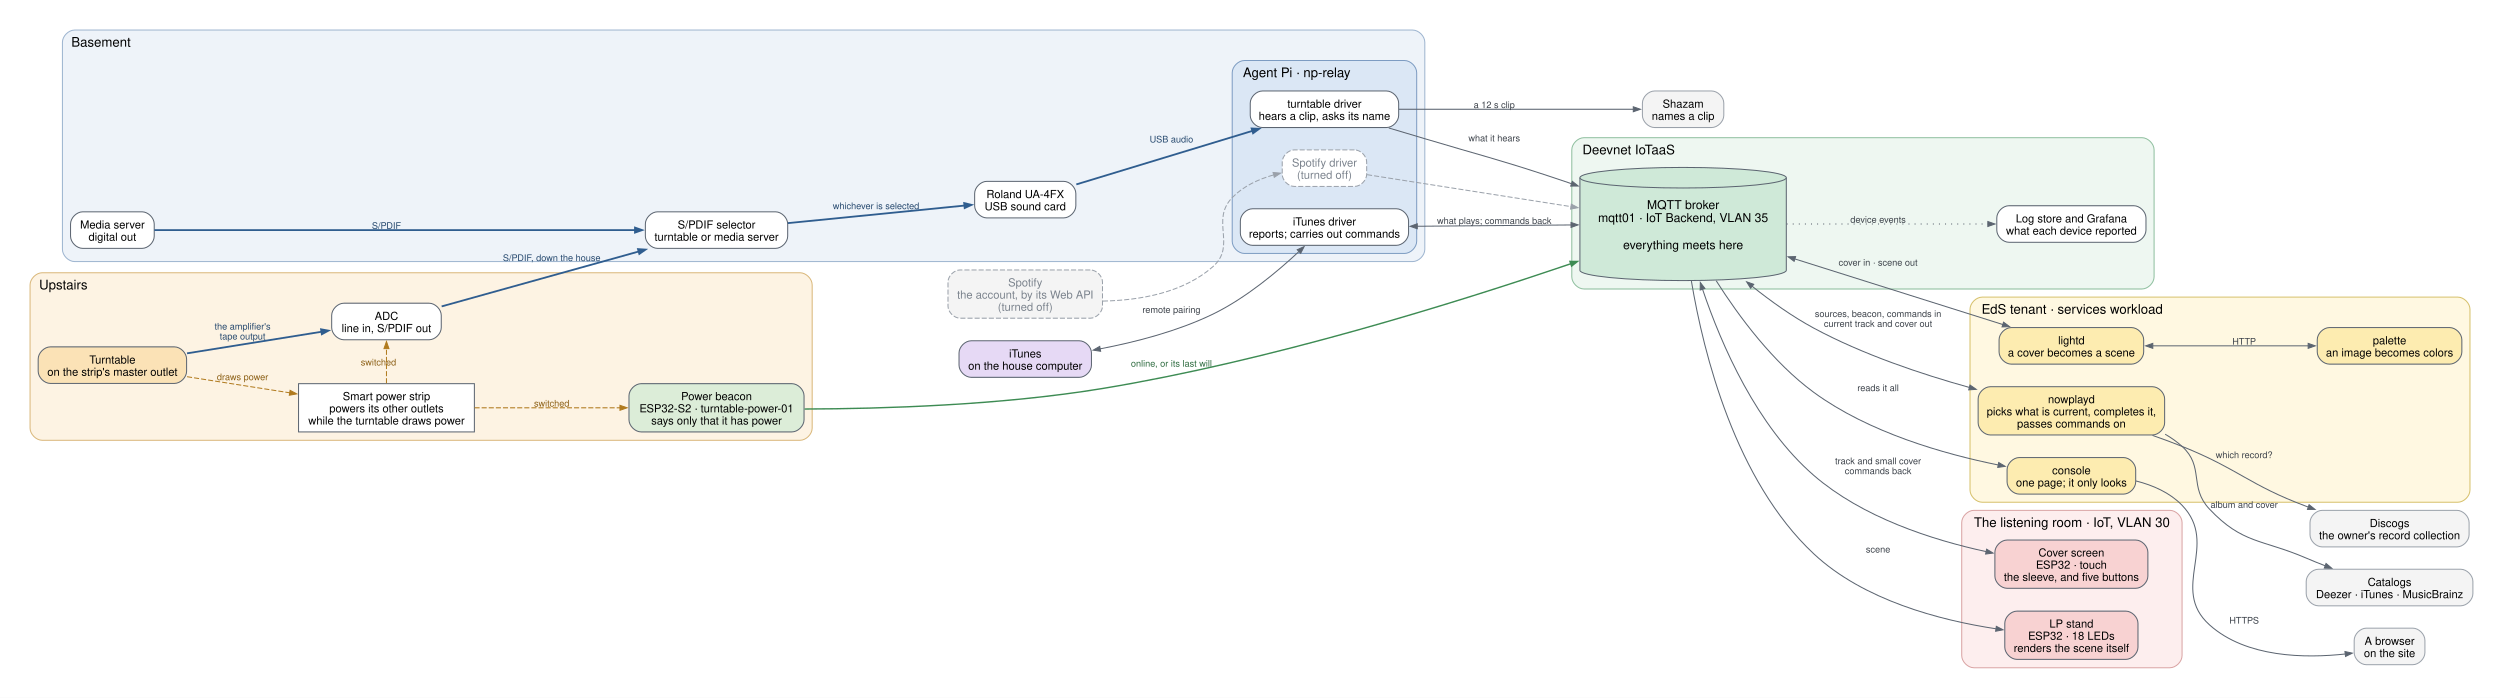
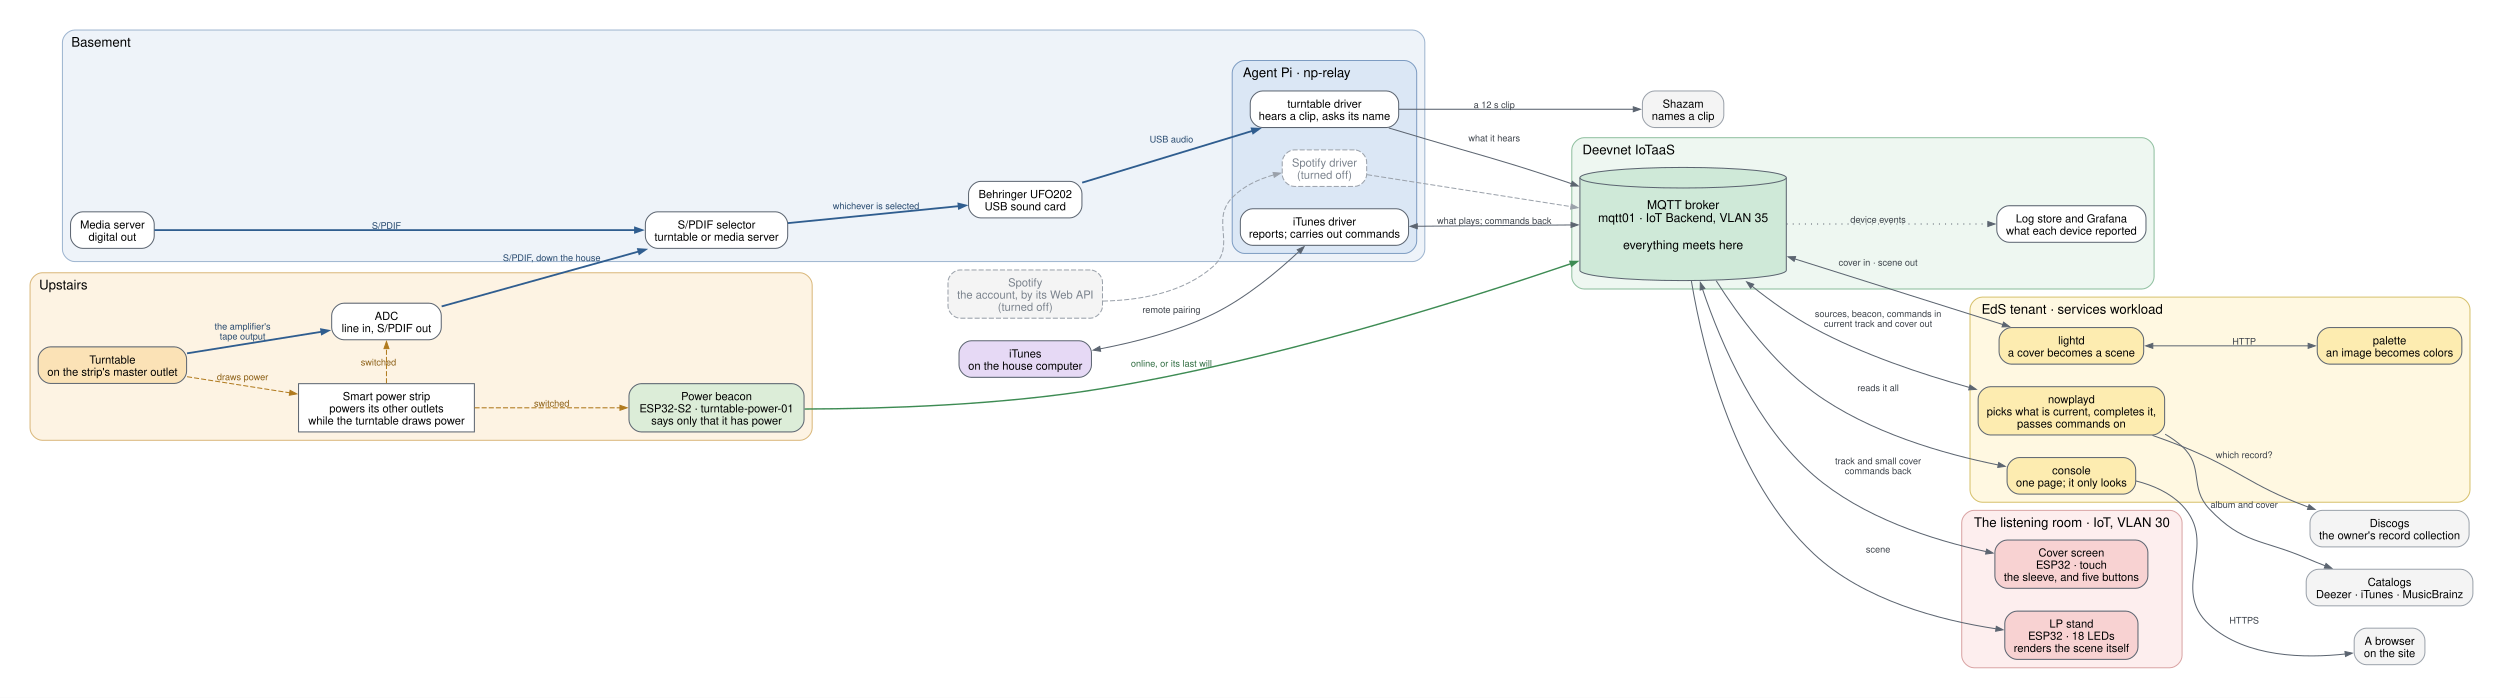
<svg xmlns="http://www.w3.org/2000/svg" width="2462pt" height="687pt" viewBox="0.00 0.00 2462.00 687.00">
  <g id="graph0" class="graph" transform="scale(1 1) rotate(0) translate(21.6 665.6)">
    <polygon fill="white" stroke="none" points="-21.6,21.6 -21.6,-665.6 2440.43,-665.6 2440.43,21.6 -21.6,21.6" />
    <g id="clust1" class="cluster">
      <path fill="#fdf3e3" stroke="#d9b77a" d="M20,-232C20,-232 766.23,-232 766.23,-232 772.23,-232 778.23,-238 778.23,-244 778.23,-244 778.23,-385 778.23,-385 778.23,-391 772.23,-397 766.23,-397 766.23,-397 20,-397 20,-397 14,-397 8,-391 8,-385 8,-385 8,-244 8,-244 8,-238 14,-232 20,-232" />
      <text xml:space="preserve" text-anchor="middle" x="40.75" y="-380.65" font-family="Helvetica,Arial,sans-serif" font-size="13.00">Upstairs</text>
    </g>
    <g id="clust2" class="cluster">
      <path fill="#eef3f9" stroke="#9db4cf" d="M51.88,-408C51.88,-408 1369.55,-408 1369.55,-408 1375.55,-408 1381.55,-414 1381.55,-420 1381.55,-420 1381.55,-624 1381.55,-624 1381.55,-630 1375.55,-636 1369.55,-636 1369.55,-636 51.87,-636 51.87,-636 45.88,-636 39.88,-630 39.88,-624 39.88,-624 39.88,-420 39.88,-420 39.88,-414 45.88,-408 51.88,-408" />
      <text xml:space="preserve" text-anchor="middle" x="77.88" y="-619.65" font-family="Helvetica,Arial,sans-serif" font-size="13.00">Basement</text>
    </g>
    <g id="clust3" class="cluster">
      <path fill="#dbe7f5" stroke="#7d9cc2" d="M1203.89,-416C1203.89,-416 1361.55,-416 1361.55,-416 1367.55,-416 1373.55,-422 1373.55,-428 1373.55,-428 1373.55,-594 1373.55,-594 1373.55,-600 1367.55,-606 1361.55,-606 1361.55,-606 1203.89,-606 1203.89,-606 1197.89,-606 1191.89,-600 1191.89,-594 1191.89,-594 1191.89,-428 1191.89,-428 1191.89,-422 1197.89,-416 1203.89,-416" />
      <text xml:space="preserve" text-anchor="middle" x="1255.39" y="-589.65" font-family="Helvetica,Arial,sans-serif" font-size="13.00">Agent Pi · np-relay</text>
    </g>
    <g id="clust4" class="cluster">
      <path fill="#eef7f1" stroke="#8fbf9f" d="M1538.3,-381C1538.3,-381 2087.75,-381 2087.75,-381 2093.75,-381 2099.75,-387 2099.75,-393 2099.75,-393 2099.75,-518 2099.75,-518 2099.75,-524 2093.75,-530 2087.75,-530 2087.75,-530 1538.3,-530 1538.3,-530 1532.3,-530 1526.3,-524 1526.3,-518 1526.3,-518 1526.3,-393 1526.3,-393 1526.3,-387 1532.3,-381 1538.3,-381" />
      <text xml:space="preserve" text-anchor="middle" x="1582.3" y="-513.65" font-family="Helvetica,Arial,sans-serif" font-size="13.00">Deevnet IoTaaS</text>
    </g>
    <g id="clust5" class="cluster">
      <path fill="#fff8e1" stroke="#d6c06a" d="M1930.47,-171C1930.47,-171 2398.83,-171 2398.83,-171 2404.83,-171 2410.83,-177 2410.83,-183 2410.83,-183 2410.83,-361 2410.83,-361 2410.83,-367 2404.83,-373 2398.83,-373 2398.83,-373 1930.47,-373 1930.47,-373 1924.47,-373 1918.47,-367 1918.47,-361 1918.47,-361 1918.47,-183 1918.47,-183 1918.47,-177 1924.47,-171 1930.47,-171" />
      <text xml:space="preserve" text-anchor="middle" x="2019.09" y="-356.65" font-family="Helvetica,Arial,sans-serif" font-size="13.00">EdS tenant · services workload</text>
    </g>
    <g id="clust6" class="cluster">
      <path fill="#fdeeee" stroke="#d9a3a3" d="M1922.3,-8C1922.3,-8 2115.3,-8 2115.3,-8 2121.3,-8 2127.3,-14 2127.3,-20 2127.3,-20 2127.3,-151 2127.3,-151 2127.3,-157 2121.3,-163 2115.3,-163 2115.3,-163 1922.3,-163 1922.3,-163 1916.3,-163 1910.3,-157 1910.3,-151 1910.3,-151 1910.3,-20 1910.3,-20 1910.3,-14 1916.3,-8 1922.3,-8" />
      <text xml:space="preserve" text-anchor="middle" x="2018.8" y="-146.65" font-family="Helvetica,Arial,sans-serif" font-size="13.00">The listening room · IoT, VLAN 30</text>
    </g>
    <g id="node1" class="node">
      <path fill="#fbe2b6" stroke="#5b6470" d="M150.16,-324C150.16,-324 28,-324 28,-324 22,-324 16,-318 16,-312 16,-312 16,-300 16,-300 16,-294 22,-288 28,-288 28,-288 150.16,-288 150.16,-288 156.16,-288 162.16,-294 162.16,-300 162.16,-300 162.16,-312 162.16,-312 162.16,-318 156.16,-324 150.16,-324" />
      <text xml:space="preserve" text-anchor="middle" x="89.08" y="-307.55" font-family="Helvetica,Arial,sans-serif" font-size="11.00">Turntable</text>
      <text xml:space="preserve" text-anchor="middle" x="89.08" y="-295.55" font-family="Helvetica,Arial,sans-serif" font-size="11.00">on the strip's master outlet</text>
    </g>
    <g id="node2" class="node">
      <polygon fill="white" stroke="#5b6470" points="445.57,-287.76 272.41,-287.76 272.41,-240.24 445.57,-240.24 445.57,-287.76" />
      <text xml:space="preserve" text-anchor="middle" x="358.99" y="-271.55" font-family="Helvetica,Arial,sans-serif" font-size="11.00">Smart power strip</text>
      <text xml:space="preserve" text-anchor="middle" x="358.99" y="-259.55" font-family="Helvetica,Arial,sans-serif" font-size="11.00">powers its other outlets</text>
      <text xml:space="preserve" text-anchor="middle" x="358.99" y="-247.55" font-family="Helvetica,Arial,sans-serif" font-size="11.00">while the turntable draws power</text>
    </g>
    <g id="edge1" class="edge">
      <path fill="none" stroke="#b07a1e" stroke-dasharray="5,2" d="M162.58,-294.63C193.72,-289.75 230.53,-283.98 263.74,-278.77" />
      <polygon fill="#b07a1e" stroke="#b07a1e" points="264.08,-281.2 270.61,-277.7 263.32,-276.36 264.08,-281.2" />
      <text xml:space="preserve" text-anchor="middle" x="217.28" y="-291.2" font-family="Helvetica,Arial,sans-serif" font-size="9.00" fill="#8a5d12">draws power</text>
    </g>
    <g id="node3" class="node">
      <path fill="white" stroke="#5b6470" d="M400.95,-367C400.95,-367 317.04,-367 317.04,-367 311.04,-367 305.04,-361 305.04,-355 305.04,-355 305.04,-343 305.04,-343 305.04,-337 311.04,-331 317.04,-331 317.04,-331 400.95,-331 400.95,-331 406.95,-331 412.95,-337 412.95,-343 412.95,-343 412.95,-355 412.95,-355 412.95,-361 406.95,-367 400.95,-367" />
      <text xml:space="preserve" text-anchor="middle" x="358.99" y="-350.55" font-family="Helvetica,Arial,sans-serif" font-size="11.00">ADC</text>
      <text xml:space="preserve" text-anchor="middle" x="358.99" y="-338.55" font-family="Helvetica,Arial,sans-serif" font-size="11.00">line in, S/PDIF out</text>
    </g>
    <g id="edge4" class="edge">
      <path fill="none" stroke="#2f5d8f" stroke-width="1.8" d="M162.58,-317.64C203.95,-324.28 255.31,-332.52 295,-338.89" />
      <polygon fill="#2f5d8f" stroke="#2f5d8f" stroke-width="1.8" points="294.57,-341.3 301.87,-339.99 295.35,-336.46 294.57,-341.3" />
      <text xml:space="preserve" text-anchor="middle" x="217.28" y="-341.02" font-family="Helvetica,Arial,sans-serif" font-size="9.00" fill="#24476d">the amplifier's</text>
      <text xml:space="preserve" text-anchor="middle" x="217.28" y="-331.27" font-family="Helvetica,Arial,sans-serif" font-size="9.00" fill="#24476d">tape output</text>
    </g>
    <g id="edge2" class="edge">
      <path fill="none" stroke="#b07a1e" stroke-dasharray="5,2" d="M358.99,-288.13C358.99,-298.82 358.99,-311.43 358.99,-322.39" />
      <polygon fill="#b07a1e" stroke="#b07a1e" points="356.54,-322.25 358.99,-329.25 361.44,-322.25 356.54,-322.25" />
      <text xml:space="preserve" text-anchor="middle" x="351.12" y="-305.7" font-family="Helvetica,Arial,sans-serif" font-size="9.00" fill="#8a5d12">switched</text>
    </g>
    <g id="node4" class="node">
      <path fill="#dcedd8" stroke="#5b6470" d="M758.23,-287.76C758.23,-287.76 609.82,-287.76 609.82,-287.76 603.82,-287.76 597.82,-281.76 597.82,-275.76 597.82,-275.76 597.82,-252.24 597.82,-252.24 597.82,-246.24 603.82,-240.24 609.82,-240.24 609.82,-240.24 758.23,-240.24 758.23,-240.24 764.23,-240.24 770.23,-246.24 770.23,-252.24 770.23,-252.24 770.23,-275.76 770.23,-275.76 770.23,-281.76 764.23,-287.76 758.23,-287.76" />
      <text xml:space="preserve" text-anchor="middle" x="684.03" y="-271.55" font-family="Helvetica,Arial,sans-serif" font-size="11.00">Power beacon</text>
      <text xml:space="preserve" text-anchor="middle" x="684.03" y="-259.55" font-family="Helvetica,Arial,sans-serif" font-size="11.00">ESP32-S2 · turntable-power-01</text>
      <text xml:space="preserve" text-anchor="middle" x="684.03" y="-247.55" font-family="Helvetica,Arial,sans-serif" font-size="11.00">says only that it has power</text>
    </g>
    <g id="edge3" class="edge">
      <path fill="none" stroke="#b07a1e" stroke-dasharray="5,2" d="M445.71,-264C489.88,-264 543.82,-264 589.11,-264" />
      <polygon fill="#b07a1e" stroke="#b07a1e" points="588.95,-266.45 595.95,-264 588.95,-261.55 588.95,-266.45" />
      <text xml:space="preserve" text-anchor="middle" x="521.7" y="-265.2" font-family="Helvetica,Arial,sans-serif" font-size="9.00" fill="#8a5d12">switched</text>
    </g>
    <g id="node8" class="node">
      <path fill="white" stroke="#5b6470" d="M742.11,-457C742.11,-457 625.95,-457 625.95,-457 619.95,-457 613.95,-451 613.95,-445 613.95,-445 613.95,-433 613.95,-433 613.95,-427 619.95,-421 625.95,-421 625.95,-421 742.11,-421 742.11,-421 748.11,-421 754.11,-427 754.11,-433 754.11,-433 754.11,-445 754.11,-445 754.11,-451 748.11,-457 742.11,-457" />
      <text xml:space="preserve" text-anchor="middle" x="684.03" y="-440.55" font-family="Helvetica,Arial,sans-serif" font-size="11.00">S/PDIF selector</text>
      <text xml:space="preserve" text-anchor="middle" x="684.03" y="-428.55" font-family="Helvetica,Arial,sans-serif" font-size="11.00">turntable or media server</text>
    </g>
    <g id="edge5" class="edge">
      <path fill="none" stroke="#2f5d8f" stroke-width="1.8" d="M413.33,-363.86C466.23,-378.6 547.79,-401.32 607.37,-417.92" />
      <polygon fill="#2f5d8f" stroke="#2f5d8f" stroke-width="1.8" points="606.71,-420.28 614.11,-419.8 608.02,-415.56 606.71,-420.28" />
      <text xml:space="preserve" text-anchor="middle" x="521.7" y="-408.52" font-family="Helvetica,Arial,sans-serif" font-size="9.00" fill="#24476d">S/PDIF, down the house</text>
    </g>
    <g id="node14" class="node">
      <path fill="#cfe9d8" stroke="#5b6470" d="M1737.55,-490.59C1737.55,-496.18 1692,-500.72 1635.92,-500.72 1579.85,-500.72 1534.3,-496.18 1534.3,-490.59 1534.3,-490.59 1534.3,-399.41 1534.3,-399.41 1534.3,-393.82 1579.85,-389.28 1635.92,-389.28 1692,-389.28 1737.55,-393.82 1737.55,-399.41 1737.55,-399.41 1737.55,-490.59 1737.55,-490.59" />
      <path fill="none" stroke="#5b6470" d="M1737.55,-490.59C1737.55,-485 1692,-480.46 1635.92,-480.46 1579.85,-480.46 1534.3,-485 1534.3,-490.59" />
      <text xml:space="preserve" text-anchor="middle" x="1635.92" y="-459.73" font-family="Helvetica,Arial,sans-serif" font-size="12.00">MQTT broker</text>
      <text xml:space="preserve" text-anchor="middle" x="1635.92" y="-446.98" font-family="Helvetica,Arial,sans-serif" font-size="12.00">mqtt01 · IoT Backend, VLAN 35</text>
      <text xml:space="preserve" text-anchor="middle" x="1635.92" y="-420.23" font-family="Helvetica,Arial,sans-serif" font-size="12.00">everything meets here</text>
    </g>
    <g id="edge15" class="edge">
      <path fill="none" stroke="#3d8b53" stroke-width="1.4" d="M770.68,-262.79C847.91,-263 964.33,-266.55 1064.14,-283 1228,-310 1411.84,-367.24 1525.51,-405.93" />
      <polygon fill="#3d8b53" stroke="#3d8b53" stroke-width="1.4" points="1524.49,-408.17 1531.91,-408.11 1526.08,-403.53 1524.49,-408.17" />
      <text xml:space="preserve" text-anchor="middle" x="1132.01" y="-304.49" font-family="Helvetica,Arial,sans-serif" font-size="9.00" fill="#2c6a3e">online, or its last will</text>
    </g>
    <g id="node5" class="node">
      <path fill="#e6d9f5" stroke="#5b6470" d="M1041.26,-330C1041.26,-330 934.85,-330 934.85,-330 928.85,-330 922.85,-324 922.85,-318 922.85,-318 922.85,-306 922.85,-306 922.85,-300 928.85,-294 934.85,-294 934.85,-294 1041.26,-294 1041.26,-294 1047.26,-294 1053.26,-300 1053.26,-306 1053.26,-306 1053.26,-318 1053.26,-318 1053.26,-324 1047.26,-330 1041.26,-330" />
      <text xml:space="preserve" text-anchor="middle" x="988.06" y="-313.55" font-family="Helvetica,Arial,sans-serif" font-size="11.00">iTunes</text>
      <text xml:space="preserve" text-anchor="middle" x="988.06" y="-301.55" font-family="Helvetica,Arial,sans-serif" font-size="11.00">on the house computer</text>
    </g>
    <g id="node11" class="node">
      <path fill="white" stroke="#5b6470" d="M1353.55,-460C1353.55,-460 1211.89,-460 1211.89,-460 1205.89,-460 1199.89,-454 1199.89,-448 1199.89,-448 1199.89,-436 1199.89,-436 1199.89,-430 1205.89,-424 1211.89,-424 1211.89,-424 1353.55,-424 1353.55,-424 1359.55,-424 1365.55,-430 1365.55,-436 1365.55,-436 1365.55,-448 1365.55,-448 1365.55,-454 1359.55,-460 1353.55,-460" />
      <text xml:space="preserve" text-anchor="middle" x="1282.72" y="-443.55" font-family="Helvetica,Arial,sans-serif" font-size="11.00">iTunes driver</text>
      <text xml:space="preserve" text-anchor="middle" x="1282.72" y="-431.55" font-family="Helvetica,Arial,sans-serif" font-size="11.00">reports; carries out commands</text>
    </g>
    <g id="edge9" class="edge">
      <path fill="none" stroke="#5b6470" d="M1061.72,-322.04C1096.56,-328.69 1138.17,-339.4 1172.89,-356.25 1205.25,-371.95 1236.94,-398.57 1257.7,-417.99" />
      <polygon fill="#5b6470" stroke="#5b6470" points="1062.3,-319.66 1054.97,-320.79 1061.41,-324.48 1062.3,-319.66" />
      <polygon fill="#5b6470" stroke="#5b6470" points="1255.92,-419.68 1262.68,-422.72 1259.29,-416.13 1255.92,-419.68" />
      <text xml:space="preserve" text-anchor="middle" x="1132.01" y="-357.45" font-family="Helvetica,Arial,sans-serif" font-size="9.00" fill="#3a4048">remote pairing</text>
    </g>
    <g id="node6" class="node">
      <path fill="#f4f4f4" stroke="#9aa1aa" stroke-dasharray="5,2" d="M1052.14,-399.76C1052.14,-399.76 923.98,-399.76 923.98,-399.76 917.98,-399.76 911.98,-393.76 911.98,-387.76 911.98,-387.76 911.98,-364.24 911.98,-364.24 911.98,-358.24 917.98,-352.24 923.98,-352.24 923.98,-352.24 1052.14,-352.24 1052.14,-352.24 1058.14,-352.24 1064.14,-358.24 1064.14,-364.24 1064.14,-364.24 1064.14,-387.76 1064.14,-387.76 1064.14,-393.76 1058.14,-399.76 1052.14,-399.76" />
      <text xml:space="preserve" text-anchor="middle" x="988.06" y="-383.55" font-family="Helvetica,Arial,sans-serif" font-size="11.00" fill="#7a828c">Spotify</text>
      <text xml:space="preserve" text-anchor="middle" x="988.06" y="-371.55" font-family="Helvetica,Arial,sans-serif" font-size="11.00" fill="#7a828c">the account, by its Web API</text>
      <text xml:space="preserve" text-anchor="middle" x="988.06" y="-359.55" font-family="Helvetica,Arial,sans-serif" font-size="11.00" fill="#7a828c">(turned off)</text>
    </g>
    <g id="node12" class="node">
      <path fill="white" stroke="#9aa1aa" stroke-dasharray="5,2" d="M1312.3,-518C1312.3,-518 1253.14,-518 1253.14,-518 1247.14,-518 1241.14,-512 1241.14,-506 1241.14,-506 1241.14,-494 1241.14,-494 1241.14,-488 1247.14,-482 1253.14,-482 1253.14,-482 1312.3,-482 1312.3,-482 1318.3,-482 1324.3,-488 1324.3,-494 1324.3,-494 1324.3,-506 1324.3,-506 1324.3,-512 1318.3,-518 1312.3,-518" />
      <text xml:space="preserve" text-anchor="middle" x="1282.72" y="-501.55" font-family="Helvetica,Arial,sans-serif" font-size="11.00" fill="#7a828c">Spotify driver</text>
      <text xml:space="preserve" text-anchor="middle" x="1282.72" y="-489.55" font-family="Helvetica,Arial,sans-serif" font-size="11.00" fill="#7a828c">(turned off)</text>
    </g>
    <g id="edge10" class="edge">
      <path fill="none" stroke="#9aa1aa" stroke-dasharray="5,2" d="M1064.53,-369.09C1101.28,-369.82 1143.72,-377.31 1172.89,-403 1196.44,-423.74 1170.15,-448.37 1191.89,-471 1202.72,-482.27 1217.94,-489.16 1232.78,-493.38" />
      <polygon fill="#9aa1aa" stroke="#9aa1aa" points="1232.1,-495.74 1239.49,-495.09 1233.31,-490.99 1232.1,-495.74" />
    </g>
    <g id="node7" class="node">
      <path fill="white" stroke="#5b6470" d="M118.28,-457C118.28,-457 59.87,-457 59.87,-457 53.87,-457 47.87,-451 47.87,-445 47.87,-445 47.87,-433 47.87,-433 47.87,-427 53.87,-421 59.87,-421 59.87,-421 118.28,-421 118.28,-421 124.28,-421 130.28,-427 130.28,-433 130.28,-433 130.28,-445 130.28,-445 130.28,-451 124.28,-457 118.28,-457" />
      <text xml:space="preserve" text-anchor="middle" x="89.08" y="-440.55" font-family="Helvetica,Arial,sans-serif" font-size="11.00">Media server</text>
      <text xml:space="preserve" text-anchor="middle" x="89.08" y="-428.55" font-family="Helvetica,Arial,sans-serif" font-size="11.00">digital out</text>
    </g>
    <g id="edge6" class="edge">
      <path fill="none" stroke="#2f5d8f" stroke-width="1.8" d="M130.37,-439C227.51,-439 476.04,-439 604.1,-439" />
      <polygon fill="#2f5d8f" stroke="#2f5d8f" stroke-width="1.8" points="603.76,-441.45 610.76,-439 603.76,-436.55 603.76,-441.45" />
      <text xml:space="preserve" text-anchor="middle" x="358.99" y="-440.2" font-family="Helvetica,Arial,sans-serif" font-size="9.00" fill="#24476d">S/PDIF</text>
    </g>
    <g id="node9" class="node">
-       <path fill="white" stroke="#5b6470" d="M1025.89,-487C1025.89,-487 950.23,-487 950.23,-487 944.23,-487 938.23,-481 938.23,-475 938.23,-475 938.23,-463 938.23,-463 938.23,-457 944.23,-451 950.23,-451 950.23,-451 1025.89,-451 1025.89,-451 1031.89,-451 1037.89,-457 1037.89,-463 1037.89,-463 1037.89,-475 1037.89,-475 1037.89,-481 1031.89,-487 1025.89,-487" />
-       <text xml:space="preserve" text-anchor="middle" x="988.06" y="-470.55" font-family="Helvetica,Arial,sans-serif" font-size="11.00">Roland UA-4FX</text>
+       <path fill="white" stroke="#5b6470" d="M1031.89,-487C1031.89,-487 944.23,-487 944.23,-487 938.23,-487 932.23,-481 932.23,-475 932.23,-475 932.23,-463 932.23,-463 932.23,-457 938.23,-451 944.23,-451 944.23,-451 1031.89,-451 1031.89,-451 1037.89,-451 1043.89,-457 1043.89,-463 1043.89,-463 1043.89,-475 1043.89,-475 1043.89,-481 1037.89,-487 1031.89,-487" />
+       <text xml:space="preserve" text-anchor="middle" x="988.06" y="-470.55" font-family="Helvetica,Arial,sans-serif" font-size="11.00">Behringer UFO202</text>
      <text xml:space="preserve" text-anchor="middle" x="988.06" y="-458.55" font-family="Helvetica,Arial,sans-serif" font-size="11.00">USB sound card</text>
    </g>
    <g id="edge7" class="edge">
-       <path fill="none" stroke="#2f5d8f" stroke-width="1.8" d="M754.32,-445.88C806.89,-451.1 878.38,-458.21 928.2,-463.15" />
-       <polygon fill="#2f5d8f" stroke="#2f5d8f" stroke-width="1.8" points="927.94,-465.59 935.15,-463.84 928.43,-460.71 927.94,-465.59" />
+       <path fill="none" stroke="#2f5d8f" stroke-width="1.8" d="M754.32,-445.88C804.93,-450.91 873.08,-457.68 922.54,-462.59" />
+       <polygon fill="#2f5d8f" stroke="#2f5d8f" stroke-width="1.8" points="922.26,-465.03 929.46,-463.28 922.74,-460.15 922.26,-465.03" />
      <text xml:space="preserve" text-anchor="middle" x="841.11" y="-459.64" font-family="Helvetica,Arial,sans-serif" font-size="9.00" fill="#24476d">whichever is selected</text>
    </g>
    <g id="node10" class="node">
      <path fill="white" stroke="#5b6470" d="M1343.8,-576C1343.8,-576 1221.64,-576 1221.64,-576 1215.64,-576 1209.64,-570 1209.64,-564 1209.64,-564 1209.64,-552 1209.64,-552 1209.64,-546 1215.64,-540 1221.64,-540 1221.64,-540 1343.8,-540 1343.8,-540 1349.8,-540 1355.8,-546 1355.8,-552 1355.8,-552 1355.8,-564 1355.8,-564 1355.8,-570 1349.8,-576 1343.8,-576" />
      <text xml:space="preserve" text-anchor="middle" x="1282.72" y="-559.55" font-family="Helvetica,Arial,sans-serif" font-size="11.00">turntable driver</text>
      <text xml:space="preserve" text-anchor="middle" x="1282.72" y="-547.55" font-family="Helvetica,Arial,sans-serif" font-size="11.00">hears a clip, asks its name</text>
    </g>
    <g id="edge8" class="edge">
-       <path fill="none" stroke="#2f5d8f" stroke-width="1.8" d="M1038.37,-484C1085.96,-498.47 1158.45,-520.51 1211.95,-536.78" />
-       <polygon fill="#2f5d8f" stroke="#2f5d8f" stroke-width="1.8" points="1211.01,-539.06 1218.42,-538.75 1212.44,-534.37 1211.01,-539.06" />
+       <path fill="none" stroke="#2f5d8f" stroke-width="1.8" d="M1044.11,-485.74C1091.67,-500.2 1160.66,-521.18 1212.06,-536.81" />
+       <polygon fill="#2f5d8f" stroke="#2f5d8f" stroke-width="1.8" points="1211.1,-539.08 1218.51,-538.78 1212.52,-534.4 1211.1,-539.08" />
      <text xml:space="preserve" text-anchor="middle" x="1132.01" y="-525.29" font-family="Helvetica,Arial,sans-serif" font-size="9.00" fill="#24476d">USB audio</text>
    </g>
    <g id="node13" class="node">
      <path fill="#f4f4f4" stroke="#9aa1aa" d="M1664,-576C1664,-576 1607.84,-576 1607.84,-576 1601.84,-576 1595.84,-570 1595.84,-564 1595.84,-564 1595.84,-552 1595.84,-552 1595.84,-546 1601.84,-540 1607.84,-540 1607.84,-540 1664,-540 1664,-540 1670,-540 1676,-546 1676,-552 1676,-552 1676,-564 1676,-564 1676,-570 1670,-576 1664,-576" />
      <text xml:space="preserve" text-anchor="middle" x="1635.92" y="-559.55" font-family="Helvetica,Arial,sans-serif" font-size="11.00">Shazam</text>
      <text xml:space="preserve" text-anchor="middle" x="1635.92" y="-547.55" font-family="Helvetica,Arial,sans-serif" font-size="11.00">names a clip</text>
    </g>
    <g id="edge11" class="edge">
      <path fill="none" stroke="#5b6470" d="M1356.06,-558C1425.16,-558 1527.32,-558 1586.91,-558" />
      <polygon fill="#5b6470" stroke="#5b6470" points="1586.87,-560.45 1593.87,-558 1586.87,-555.55 1586.87,-560.45" />
      <text xml:space="preserve" text-anchor="middle" x="1449.92" y="-559.2" font-family="Helvetica,Arial,sans-serif" font-size="9.00" fill="#3a4048">a 12 s clip</text>
    </g>
    <g id="edge12" class="edge">
      <path fill="none" stroke="#5b6470" d="M1346.1,-539.56C1357.88,-536.07 1370.09,-532.43 1381.55,-529 1437.48,-512.26 1451.87,-509.35 1507.3,-491 1513.43,-488.97 1519.71,-486.85 1526.04,-484.67" />
      <polygon fill="#5b6470" stroke="#5b6470" points="1526.83,-486.99 1532.65,-482.39 1525.23,-482.36 1526.83,-486.99" />
      <text xml:space="preserve" text-anchor="middle" x="1449.92" y="-526.43" font-family="Helvetica,Arial,sans-serif" font-size="9.00" fill="#3a4048">what it hears</text>
    </g>
    <g id="edge13" class="edge">
      <path fill="none" stroke="#5b6470" d="M1373.99,-442.77C1420.26,-443.17 1476.97,-443.65 1525.68,-444.07" />
      <polygon fill="#5b6470" stroke="#5b6470" points="1374.15,-440.32 1367.13,-442.71 1374.11,-445.22 1374.15,-440.32" />
      <polygon fill="#5b6470" stroke="#5b6470" points="1525.52,-446.52 1532.54,-444.13 1525.56,-441.62 1525.52,-446.52" />
      <text xml:space="preserve" text-anchor="middle" x="1449.92" y="-445.06" font-family="Helvetica,Arial,sans-serif" font-size="9.00" fill="#3a4048">what plays; commands back</text>
    </g>
    <g id="edge14" class="edge">
      <path fill="none" stroke="#9aa1aa" stroke-dasharray="5,2" d="M1324.7,-493.58C1373.64,-485.92 1457.46,-472.79 1525.65,-462.11" />
      <polygon fill="#9aa1aa" stroke="#9aa1aa" points="1525.85,-464.56 1532.38,-461.06 1525.09,-459.72 1525.85,-464.56" />
    </g>
    <g id="node15" class="node">
      <path fill="white" stroke="#5b6470" d="M2079.75,-463C2079.75,-463 1956.84,-463 1956.84,-463 1950.84,-463 1944.84,-457 1944.84,-451 1944.84,-451 1944.84,-439 1944.84,-439 1944.84,-433 1950.84,-427 1956.84,-427 1956.84,-427 2079.75,-427 2079.75,-427 2085.75,-427 2091.75,-433 2091.75,-439 2091.75,-439 2091.75,-451 2091.75,-451 2091.75,-457 2085.75,-463 2079.75,-463" />
      <text xml:space="preserve" text-anchor="middle" x="2018.3" y="-446.55" font-family="Helvetica,Arial,sans-serif" font-size="11.00">Log store and Grafana</text>
      <text xml:space="preserve" text-anchor="middle" x="2018.3" y="-434.55" font-family="Helvetica,Arial,sans-serif" font-size="11.00">what each device reported</text>
    </g>
    <g id="edge21" class="edge">
      <path fill="none" stroke="#5b6470" stroke-dasharray="1,5" d="M1737.86,-445C1799.85,-445 1878.2,-445 1936.15,-445" />
      <polygon fill="#5b6470" stroke="#5b6470" points="1936.03,-447.45 1943.03,-445 1936.03,-442.55 1936.03,-447.45" />
      <text xml:space="preserve" text-anchor="middle" x="1827.92" y="-446.2" font-family="Helvetica,Arial,sans-serif" font-size="9.00" fill="#3a4048">device events</text>
    </g>
    <g id="node16" class="node">
      <path fill="#fdecb0" stroke="#5b6470" d="M2098.13,-284.76C2098.13,-284.76 1938.47,-284.76 1938.47,-284.76 1932.47,-284.76 1926.47,-278.76 1926.47,-272.76 1926.47,-272.76 1926.47,-249.24 1926.47,-249.24 1926.47,-243.24 1932.47,-237.24 1938.47,-237.24 1938.47,-237.24 2098.13,-237.24 2098.13,-237.24 2104.13,-237.24 2110.13,-243.24 2110.13,-249.24 2110.13,-249.24 2110.13,-272.76 2110.13,-272.76 2110.13,-278.76 2104.13,-284.76 2098.13,-284.76" />
      <text xml:space="preserve" text-anchor="middle" x="2018.3" y="-268.55" font-family="Helvetica,Arial,sans-serif" font-size="11.00">nowplayd</text>
      <text xml:space="preserve" text-anchor="middle" x="2018.3" y="-256.55" font-family="Helvetica,Arial,sans-serif" font-size="11.00">picks what is current, completes it,</text>
      <text xml:space="preserve" text-anchor="middle" x="2018.3" y="-244.55" font-family="Helvetica,Arial,sans-serif" font-size="11.00">passes commands on</text>
    </g>
    <g id="edge16" class="edge">
      <path fill="none" stroke="#5b6470" d="M1703.58,-383.94C1722.35,-368.91 1743.42,-353.89 1764.55,-342.5 1812.51,-316.65 1870.05,-297.3 1918.11,-283.96" />
      <polygon fill="#5b6470" stroke="#5b6470" points="1702.38,-381.77 1698.49,-388.08 1705.47,-385.57 1702.38,-381.77" />
      <polygon fill="#5b6470" stroke="#5b6470" points="1918.48,-286.4 1924.58,-282.18 1917.18,-281.67 1918.48,-286.4" />
      <text xml:space="preserve" text-anchor="middle" x="1827.92" y="-353.45" font-family="Helvetica,Arial,sans-serif" font-size="9.00" fill="#3a4048">sources, beacon, commands in</text>
      <text xml:space="preserve" text-anchor="middle" x="1827.92" y="-343.7" font-family="Helvetica,Arial,sans-serif" font-size="9.00" fill="#3a4048">current track and cover out</text>
    </g>
    <g id="node17" class="node">
      <path fill="#fdecb0" stroke="#5b6470" d="M2077.5,-343C2077.5,-343 1959.09,-343 1959.09,-343 1953.09,-343 1947.09,-337 1947.09,-331 1947.09,-331 1947.09,-319 1947.09,-319 1947.09,-313 1953.09,-307 1959.09,-307 1959.09,-307 2077.5,-307 2077.5,-307 2083.5,-307 2089.5,-313 2089.5,-319 2089.5,-319 2089.5,-331 2089.5,-331 2089.5,-337 2083.5,-343 2077.5,-343" />
      <text xml:space="preserve" text-anchor="middle" x="2018.3" y="-326.55" font-family="Helvetica,Arial,sans-serif" font-size="11.00">lightd</text>
      <text xml:space="preserve" text-anchor="middle" x="2018.3" y="-314.55" font-family="Helvetica,Arial,sans-serif" font-size="11.00">a cover becomes a scene</text>
    </g>
    <g id="edge17" class="edge">
      <path fill="none" stroke="#5b6470" d="M1745.8,-410.65C1812.05,-389.75 1894.51,-363.74 1951.07,-345.89" />
      <polygon fill="#5b6470" stroke="#5b6470" points="1745.24,-408.26 1739.3,-412.7 1746.72,-412.93 1745.24,-408.26" />
      <polygon fill="#5b6470" stroke="#5b6470" points="1951.49,-348.33 1957.43,-343.89 1950.02,-343.66 1951.49,-348.33" />
      <text xml:space="preserve" text-anchor="middle" x="1827.92" y="-403.96" font-family="Helvetica,Arial,sans-serif" font-size="9.00" fill="#3a4048">cover in · scene out</text>
    </g>
    <g id="node19" class="node">
      <path fill="#fdecb0" stroke="#5b6470" d="M2069.63,-215C2069.63,-215 1966.97,-215 1966.97,-215 1960.97,-215 1954.97,-209 1954.97,-203 1954.97,-203 1954.97,-191 1954.97,-191 1954.97,-185 1960.97,-179 1966.97,-179 1966.97,-179 2069.63,-179 2069.63,-179 2075.63,-179 2081.63,-185 2081.63,-191 2081.63,-191 2081.63,-203 2081.63,-203 2081.63,-209 2075.63,-215 2069.63,-215" />
      <text xml:space="preserve" text-anchor="middle" x="2018.3" y="-198.55" font-family="Helvetica,Arial,sans-serif" font-size="11.00">console</text>
      <text xml:space="preserve" text-anchor="middle" x="2018.3" y="-186.55" font-family="Helvetica,Arial,sans-serif" font-size="11.00">one page; it only looks</text>
    </g>
    <g id="edge18" class="edge">
      <path fill="none" stroke="#5b6470" d="M1668.5,-389.13C1691.18,-353.4 1724.71,-308.45 1764.55,-279.25 1818.54,-239.68 1892.49,-218.55 1946.45,-207.66" />
      <polygon fill="#5b6470" stroke="#5b6470" points="1946.72,-210.11 1953.11,-206.35 1945.77,-205.3 1946.72,-210.11" />
      <text xml:space="preserve" text-anchor="middle" x="1827.92" y="-280.45" font-family="Helvetica,Arial,sans-serif" font-size="9.00" fill="#3a4048">reads it all</text>
    </g>
    <g id="node20" class="node">
      <path fill="#f8d2d2" stroke="#5b6470" d="M2071.88,-63.76C2071.88,-63.76 1964.72,-63.76 1964.72,-63.76 1958.72,-63.76 1952.72,-57.76 1952.72,-51.76 1952.72,-51.76 1952.72,-28.24 1952.72,-28.24 1952.72,-22.24 1958.72,-16.24 1964.72,-16.24 1964.72,-16.24 2071.88,-16.24 2071.88,-16.24 2077.88,-16.24 2083.88,-22.24 2083.88,-28.24 2083.88,-28.24 2083.88,-51.76 2083.88,-51.76 2083.88,-57.76 2077.88,-63.76 2071.88,-63.76" />
      <text xml:space="preserve" text-anchor="middle" x="2018.3" y="-47.55" font-family="Helvetica,Arial,sans-serif" font-size="11.00">LP stand</text>
      <text xml:space="preserve" text-anchor="middle" x="2018.3" y="-35.55" font-family="Helvetica,Arial,sans-serif" font-size="11.00">ESP32 · 18 LEDs</text>
      <text xml:space="preserve" text-anchor="middle" x="2018.3" y="-23.55" font-family="Helvetica,Arial,sans-serif" font-size="11.00">renders the scene itself</text>
    </g>
    <g id="edge19" class="edge">
      <path fill="none" stroke="#5b6470" d="M1644.07,-388.86C1656.18,-316.75 1687.45,-192.35 1764.55,-120.25 1813.49,-74.49 1888.46,-54.82 1944.06,-46.37" />
      <polygon fill="#5b6470" stroke="#5b6470" points="1944.39,-48.8 1950.97,-45.37 1943.69,-43.95 1944.39,-48.8" />
      <text xml:space="preserve" text-anchor="middle" x="1827.92" y="-121.45" font-family="Helvetica,Arial,sans-serif" font-size="9.00" fill="#3a4048">scene</text>
    </g>
    <g id="node21" class="node">
      <path fill="#f8d2d2" stroke="#5b6470" d="M2081.63,-133.76C2081.63,-133.76 1954.97,-133.76 1954.97,-133.76 1948.97,-133.76 1942.97,-127.76 1942.97,-121.76 1942.97,-121.76 1942.97,-98.24 1942.97,-98.24 1942.97,-92.24 1948.97,-86.24 1954.97,-86.24 1954.97,-86.24 2081.63,-86.24 2081.63,-86.24 2087.63,-86.24 2093.63,-92.24 2093.63,-98.24 2093.63,-98.24 2093.63,-121.76 2093.63,-121.76 2093.63,-127.76 2087.63,-133.76 2081.63,-133.76" />
      <text xml:space="preserve" text-anchor="middle" x="2018.3" y="-117.55" font-family="Helvetica,Arial,sans-serif" font-size="11.00">Cover screen</text>
      <text xml:space="preserve" text-anchor="middle" x="2018.3" y="-105.55" font-family="Helvetica,Arial,sans-serif" font-size="11.00">ESP32 · touch</text>
      <text xml:space="preserve" text-anchor="middle" x="2018.3" y="-93.55" font-family="Helvetica,Arial,sans-serif" font-size="11.00">the sleeve, and five buttons</text>
    </g>
    <g id="edge20" class="edge">
      <path fill="none" stroke="#5b6470" d="M1655.05,-380.8C1673.88,-325.1 1708.57,-246.01 1764.55,-197.5 1812.37,-156.07 1880.88,-133.95 1934.52,-122.33" />
      <polygon fill="#5b6470" stroke="#5b6470" points="1652.74,-379.99 1652.86,-387.41 1657.39,-381.53 1652.74,-379.99" />
      <polygon fill="#5b6470" stroke="#5b6470" points="1934.83,-124.77 1941.18,-120.93 1933.82,-119.97 1934.83,-124.77" />
      <text xml:space="preserve" text-anchor="middle" x="1827.92" y="-208.45" font-family="Helvetica,Arial,sans-serif" font-size="9.00" fill="#3a4048">track and small cover</text>
      <text xml:space="preserve" text-anchor="middle" x="1827.92" y="-198.7" font-family="Helvetica,Arial,sans-serif" font-size="9.00" fill="#3a4048">commands back</text>
    </g>
    <g id="node22" class="node">
      <path fill="#f4f4f4" stroke="#9aa1aa" d="M2397.96,-163C2397.96,-163 2265.3,-163 2265.3,-163 2259.3,-163 2253.3,-157 2253.3,-151 2253.3,-151 2253.3,-139 2253.3,-139 2253.3,-133 2259.3,-127 2265.3,-127 2265.3,-127 2397.96,-127 2397.96,-127 2403.96,-127 2409.96,-133 2409.96,-139 2409.96,-139 2409.96,-151 2409.96,-151 2409.96,-157 2403.96,-163 2397.96,-163" />
      <text xml:space="preserve" text-anchor="middle" x="2331.63" y="-146.55" font-family="Helvetica,Arial,sans-serif" font-size="11.00">Discogs</text>
      <text xml:space="preserve" text-anchor="middle" x="2331.63" y="-134.55" font-family="Helvetica,Arial,sans-serif" font-size="11.00">the owner's record collection</text>
    </g>
    <g id="edge22" class="edge">
      <path fill="none" stroke="#5b6470" d="M2098.2,-236.81C2108.07,-233.38 2117.97,-229.74 2127.3,-226 2183.29,-203.54 2193.03,-188.1 2249.55,-167 2250.27,-166.73 2250.99,-166.47 2251.72,-166.2" />
      <polygon fill="#5b6470" stroke="#5b6470" points="2252.4,-168.56 2258.21,-163.94 2250.79,-163.93 2252.4,-168.56" />
      <text xml:space="preserve" text-anchor="middle" x="2188.42" y="-214.46" font-family="Helvetica,Arial,sans-serif" font-size="9.00" fill="#3a4048">which record?</text>
    </g>
    <g id="node23" class="node">
      <path fill="#f4f4f4" stroke="#9aa1aa" d="M2401.71,-105C2401.71,-105 2261.55,-105 2261.55,-105 2255.55,-105 2249.55,-99 2249.55,-93 2249.55,-93 2249.55,-81 2249.55,-81 2249.55,-75 2255.55,-69 2261.55,-69 2261.55,-69 2401.71,-69 2401.71,-69 2407.71,-69 2413.71,-75 2413.71,-81 2413.71,-81 2413.71,-93 2413.71,-93 2413.71,-99 2407.71,-105 2401.71,-105" />
      <text xml:space="preserve" text-anchor="middle" x="2331.63" y="-88.55" font-family="Helvetica,Arial,sans-serif" font-size="11.00">Catalogs</text>
      <text xml:space="preserve" text-anchor="middle" x="2331.63" y="-76.55" font-family="Helvetica,Arial,sans-serif" font-size="11.00">Deezer · iTunes · MusicBrainz</text>
    </g>
    <g id="edge23" class="edge">
      <path fill="none" stroke="#5b6470" d="M2110.63,-237.99C2116.62,-234.54 2122.26,-230.56 2127.3,-226 2149.5,-205.89 2133.73,-186.02 2154.3,-164.25 2186.89,-129.76 2205.96,-134.75 2249.55,-116 2255.67,-113.37 2262.12,-110.77 2268.59,-108.28" />
      <polygon fill="#5b6470" stroke="#5b6470" points="2269.09,-110.71 2274.77,-105.95 2267.35,-106.13 2269.09,-110.71" />
      <text xml:space="preserve" text-anchor="middle" x="2188.42" y="-165.45" font-family="Helvetica,Arial,sans-serif" font-size="9.00" fill="#3a4048">album and cover</text>
    </g>
    <g id="node18" class="node">
      <path fill="#fdecb0" stroke="#5b6470" d="M2390.83,-343C2390.83,-343 2272.42,-343 2272.42,-343 2266.42,-343 2260.42,-337 2260.42,-331 2260.42,-331 2260.42,-319 2260.42,-319 2260.42,-313 2266.42,-307 2272.42,-307 2272.42,-307 2390.83,-307 2390.83,-307 2396.83,-307 2402.83,-313 2402.83,-319 2402.83,-319 2402.83,-331 2402.83,-331 2402.83,-337 2396.83,-343 2390.83,-343" />
      <text xml:space="preserve" text-anchor="middle" x="2331.63" y="-326.55" font-family="Helvetica,Arial,sans-serif" font-size="11.00">palette</text>
      <text xml:space="preserve" text-anchor="middle" x="2331.63" y="-314.55" font-family="Helvetica,Arial,sans-serif" font-size="11.00">an image becomes colors</text>
    </g>
    <g id="edge24" class="edge">
      <path fill="none" stroke="#5b6470" d="M2098.44,-325C2145.41,-325 2204.75,-325 2251.68,-325" />
      <polygon fill="#5b6470" stroke="#5b6470" points="2098.46,-322.55 2091.46,-325 2098.46,-327.45 2098.46,-322.55" />
      <polygon fill="#5b6470" stroke="#5b6470" points="2251.48,-327.45 2258.48,-325 2251.48,-322.55 2251.48,-327.45" />
      <text xml:space="preserve" text-anchor="middle" x="2188.42" y="-326.2" font-family="Helvetica,Arial,sans-serif" font-size="9.00" fill="#3a4048">HTTP</text>
    </g>
    <g id="node24" class="node">
      <path fill="#f4f4f4" stroke="#9aa1aa" d="M2354.46,-47C2354.46,-47 2308.8,-47 2308.8,-47 2302.8,-47 2296.8,-41 2296.8,-35 2296.8,-35 2296.8,-23 2296.8,-23 2296.8,-17 2302.8,-11 2308.8,-11 2308.8,-11 2354.46,-11 2354.46,-11 2360.46,-11 2366.46,-17 2366.46,-23 2366.46,-23 2366.46,-35 2366.46,-35 2366.46,-41 2360.46,-47 2354.46,-47" />
      <text xml:space="preserve" text-anchor="middle" x="2331.63" y="-30.55" font-family="Helvetica,Arial,sans-serif" font-size="11.00">A browser</text>
      <text xml:space="preserve" text-anchor="middle" x="2331.63" y="-18.55" font-family="Helvetica,Arial,sans-serif" font-size="11.00">on the site</text>
    </g>
    <g id="edge25" class="edge">
      <path fill="none" stroke="#5b6470" d="M2081.91,-191.96C2098.6,-187.74 2115.31,-180.44 2127.3,-168 2164.56,-129.34 2114.39,-86.16 2154.3,-50.25 2190.36,-17.81 2248.68,-17.21 2288.3,-21.57" />
      <polygon fill="#5b6470" stroke="#5b6470" points="2287.7,-23.97 2294.95,-22.39 2288.3,-19.11 2287.7,-23.97" />
      <text xml:space="preserve" text-anchor="middle" x="2188.42" y="-51.45" font-family="Helvetica,Arial,sans-serif" font-size="9.00" fill="#3a4048">HTTPS</text>
    </g>
  </g>
</svg>
